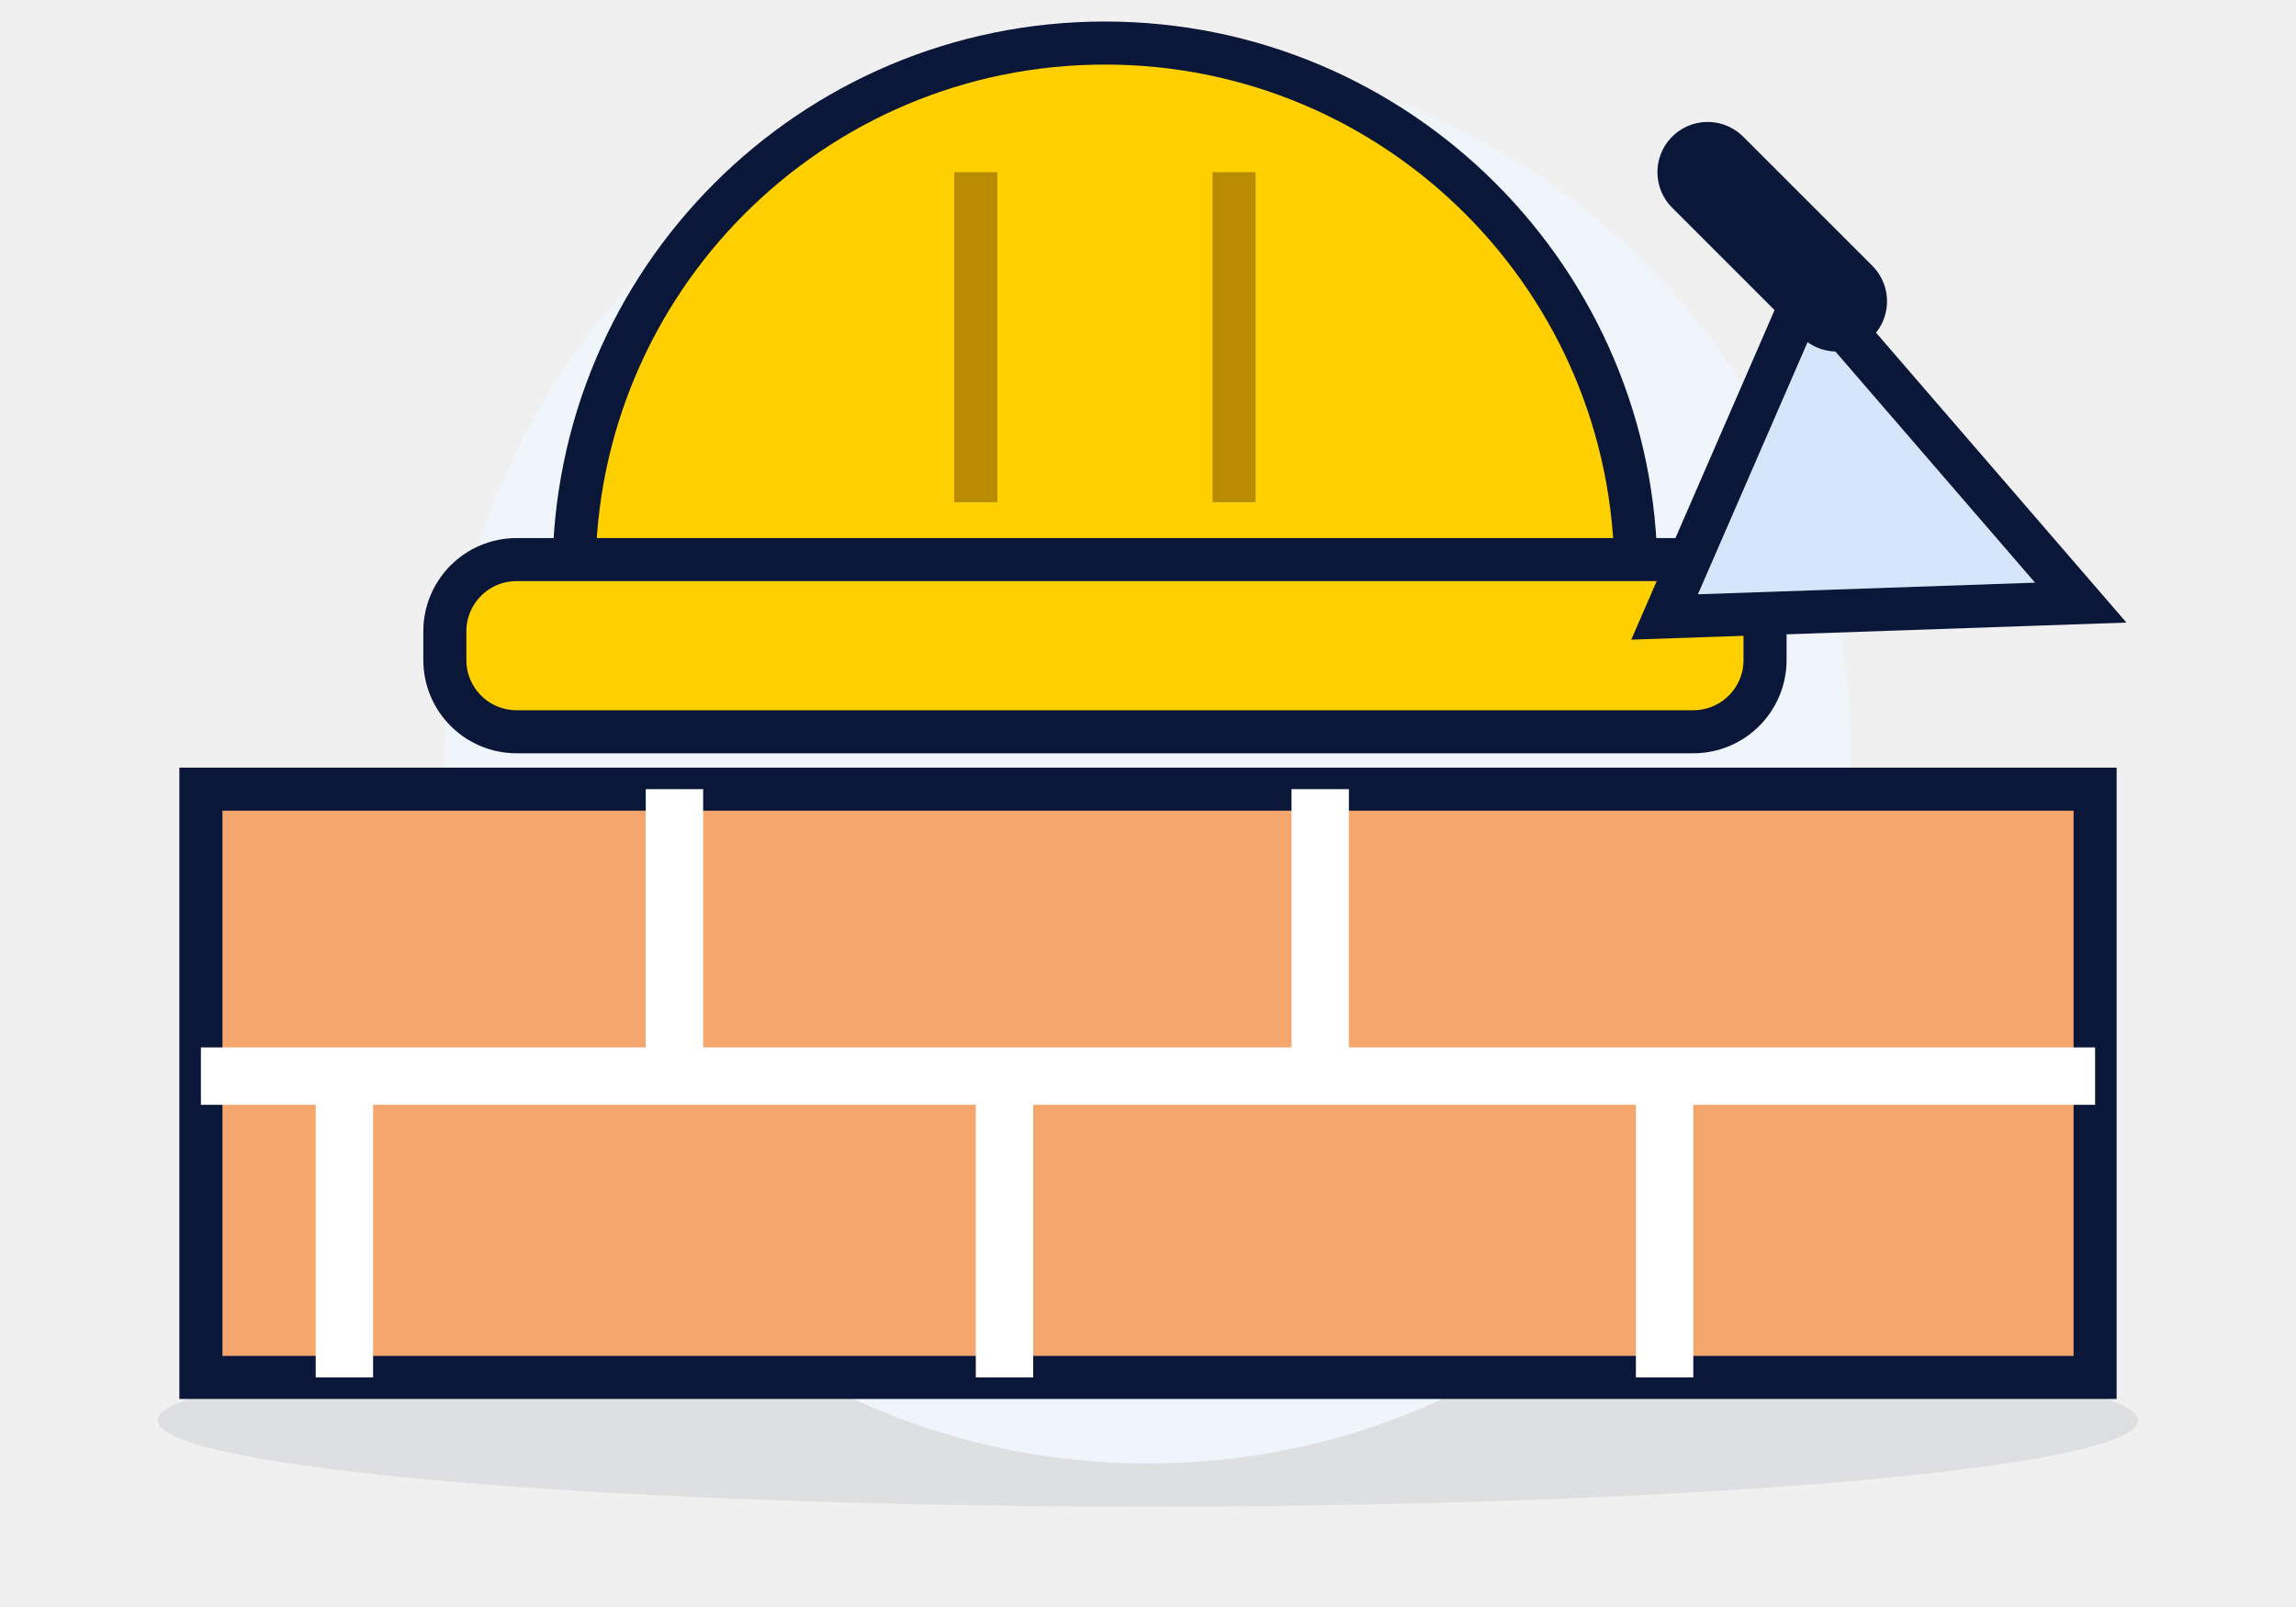
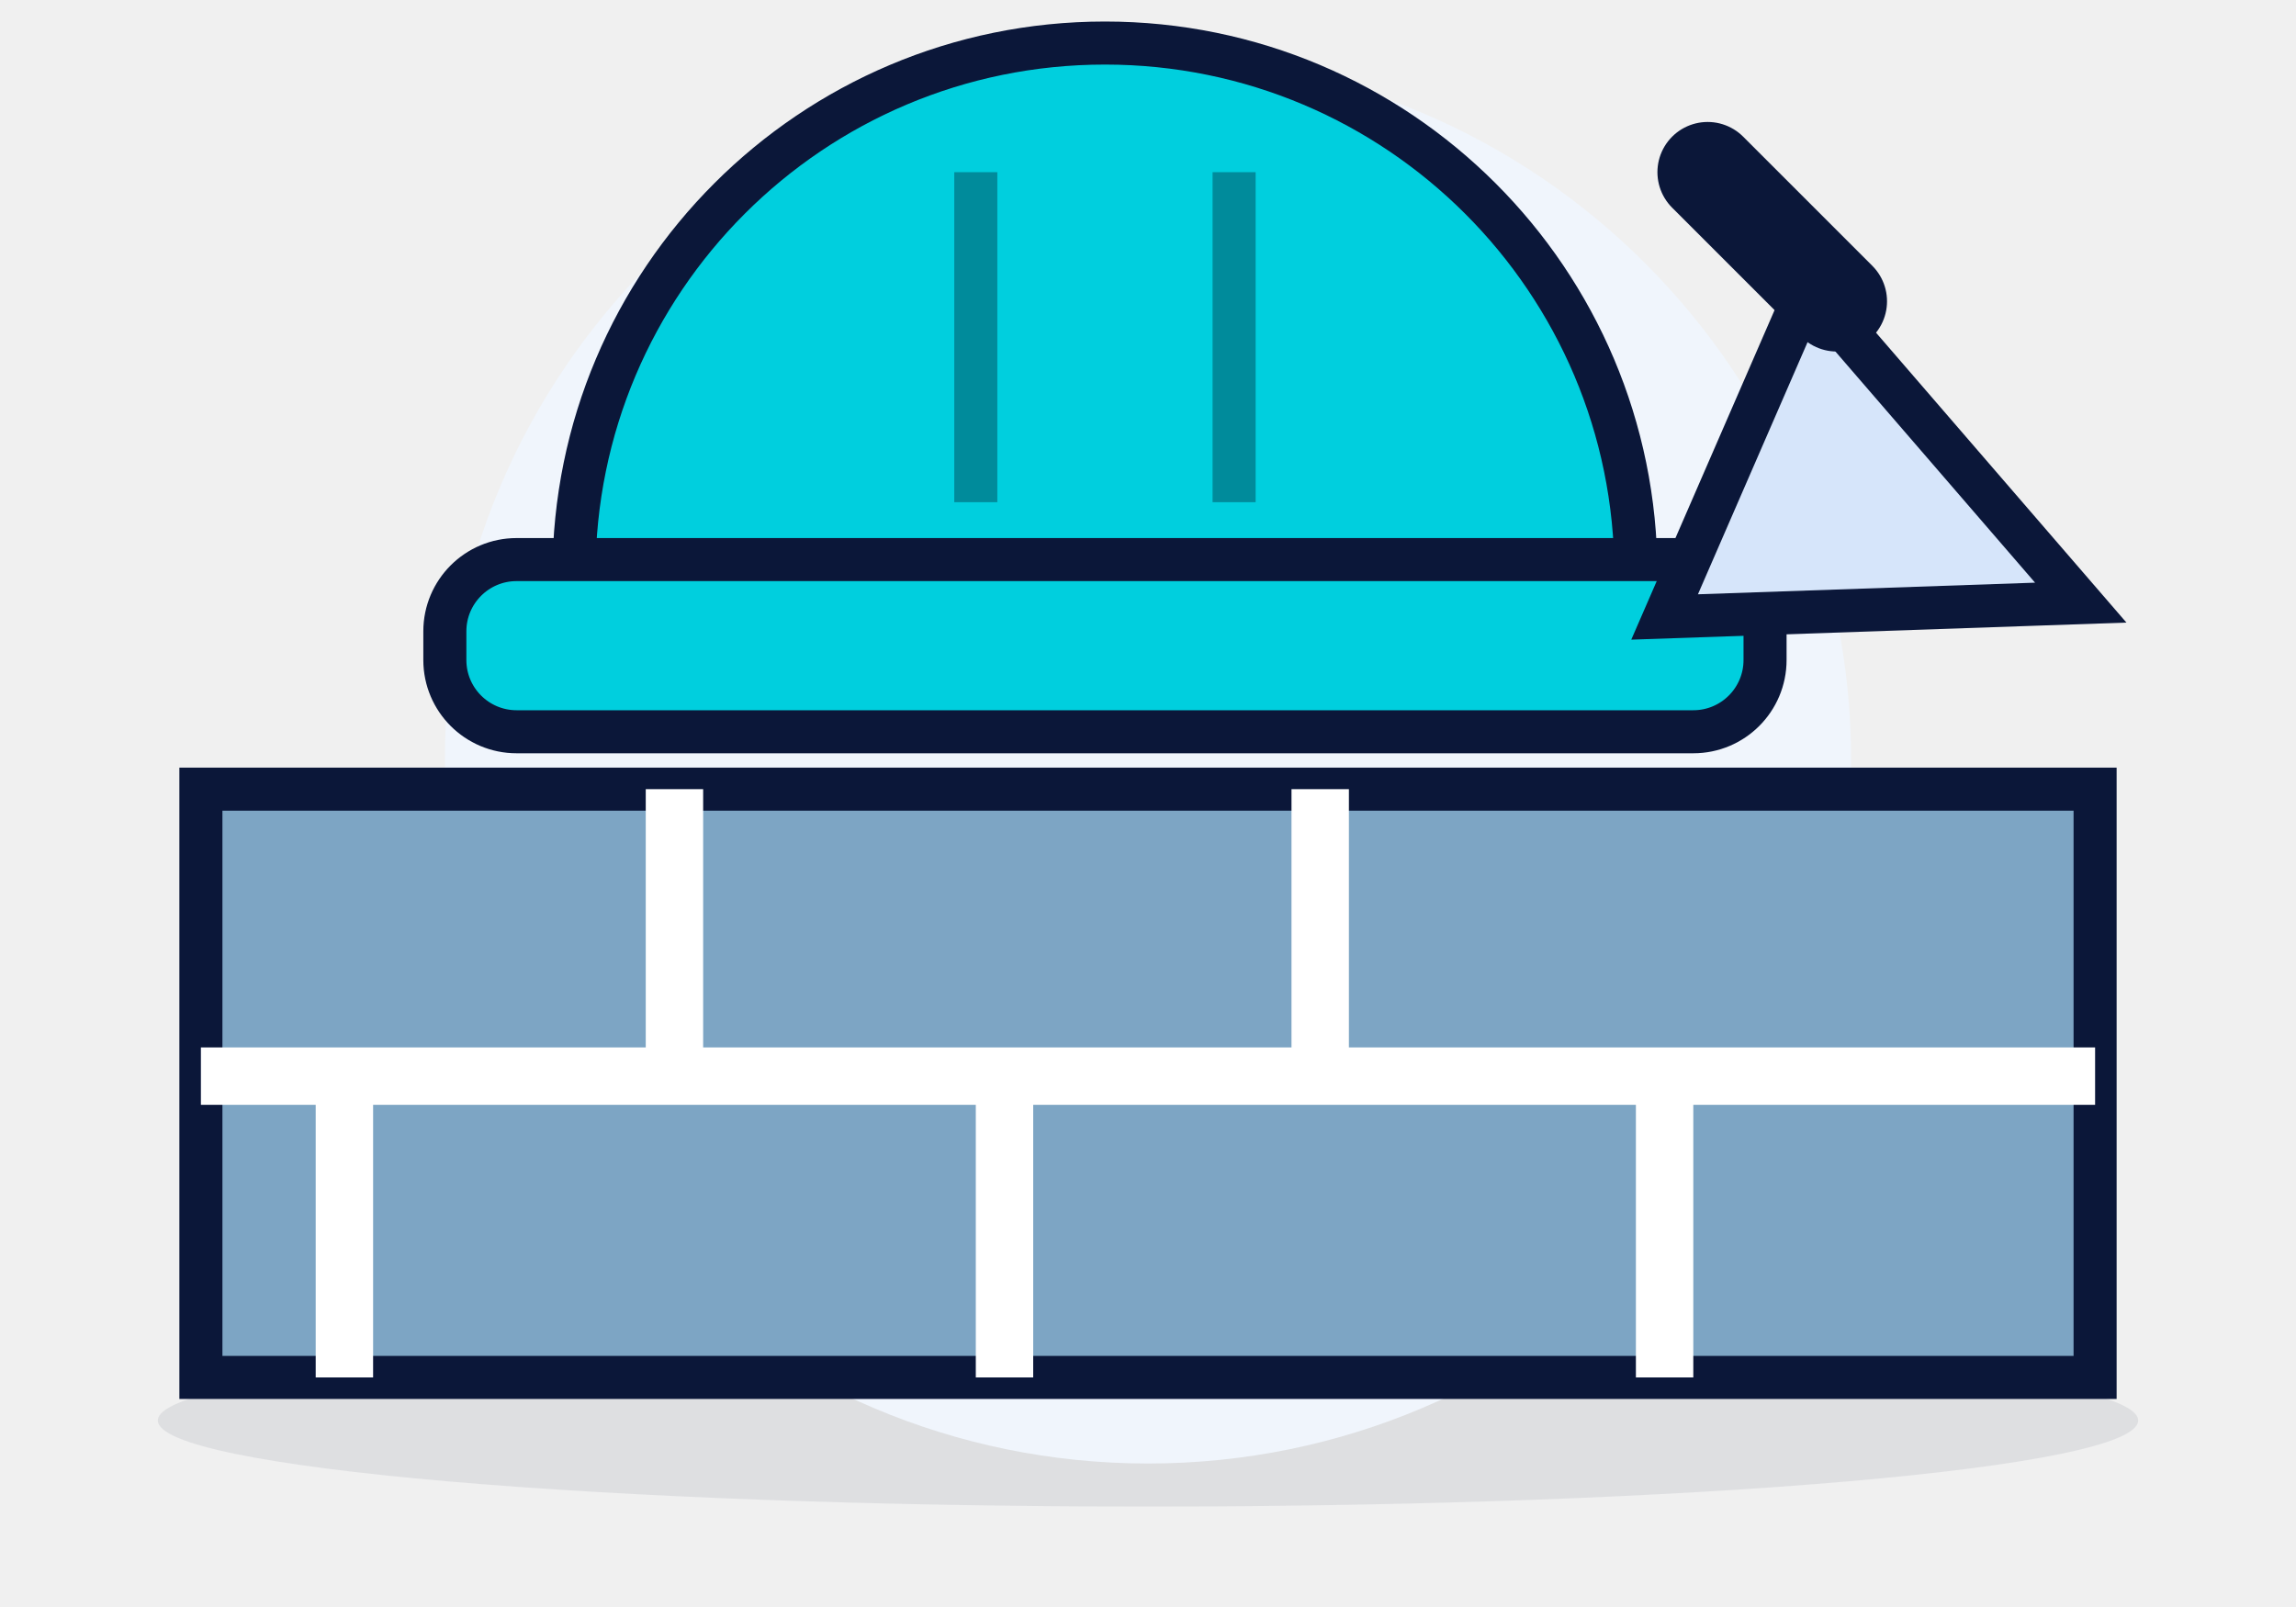
<svg xmlns="http://www.w3.org/2000/svg" viewBox="0 0 160 112" width="160" height="112">
  <ellipse cx="80" cy="99" rx="69" ry="6" fill="#0B1739" opacity=".08" />
  <circle cx="80" cy="53" r="49" fill="#F0F5FC" />
-   <path d="M14 55h132v41H14z" fill="#F5A66C" stroke="#0B1739" stroke-width="3" />
+   <path d="M14 55h132v41H14z" fill="#7DA5C4" stroke="#0B1739" stroke-width="3" />
  <path d="M14 75h132M47 55v20m45-20v20m-68 0v21m46-21v21m46-21v21" stroke="#FFF" stroke-width="4" />
-   <path d="M40 40a37 37 0 0174 0" fill="#FFD000" stroke="#0B1739" stroke-width="3" />
-   <path d="M68 12v23m18-23v23" stroke="#B88B00" stroke-width="3" />
-   <rect x="31" y="39" width="92" height="12" rx="5" fill="#FFD000" stroke="#0B1739" stroke-width="3" />
+   <path d="M40 40a37 37 0 0174 0" fill="#00CFDE" stroke="#0B1739" stroke-width="3" />
+   <path d="M68 12v23m18-23v23" stroke="#008B9B" stroke-width="3" />
+   <rect x="31" y="39" width="92" height="12" rx="5" fill="#00CFDE" stroke="#0B1739" stroke-width="3" />
  <path d="m126 20 19 22-29 1z" fill="#D6E5FA" stroke="#0B1739" stroke-width="3" />
  <path d="m128 21-9-9" stroke="#0B1739" stroke-width="7" stroke-linecap="round" />
</svg>
